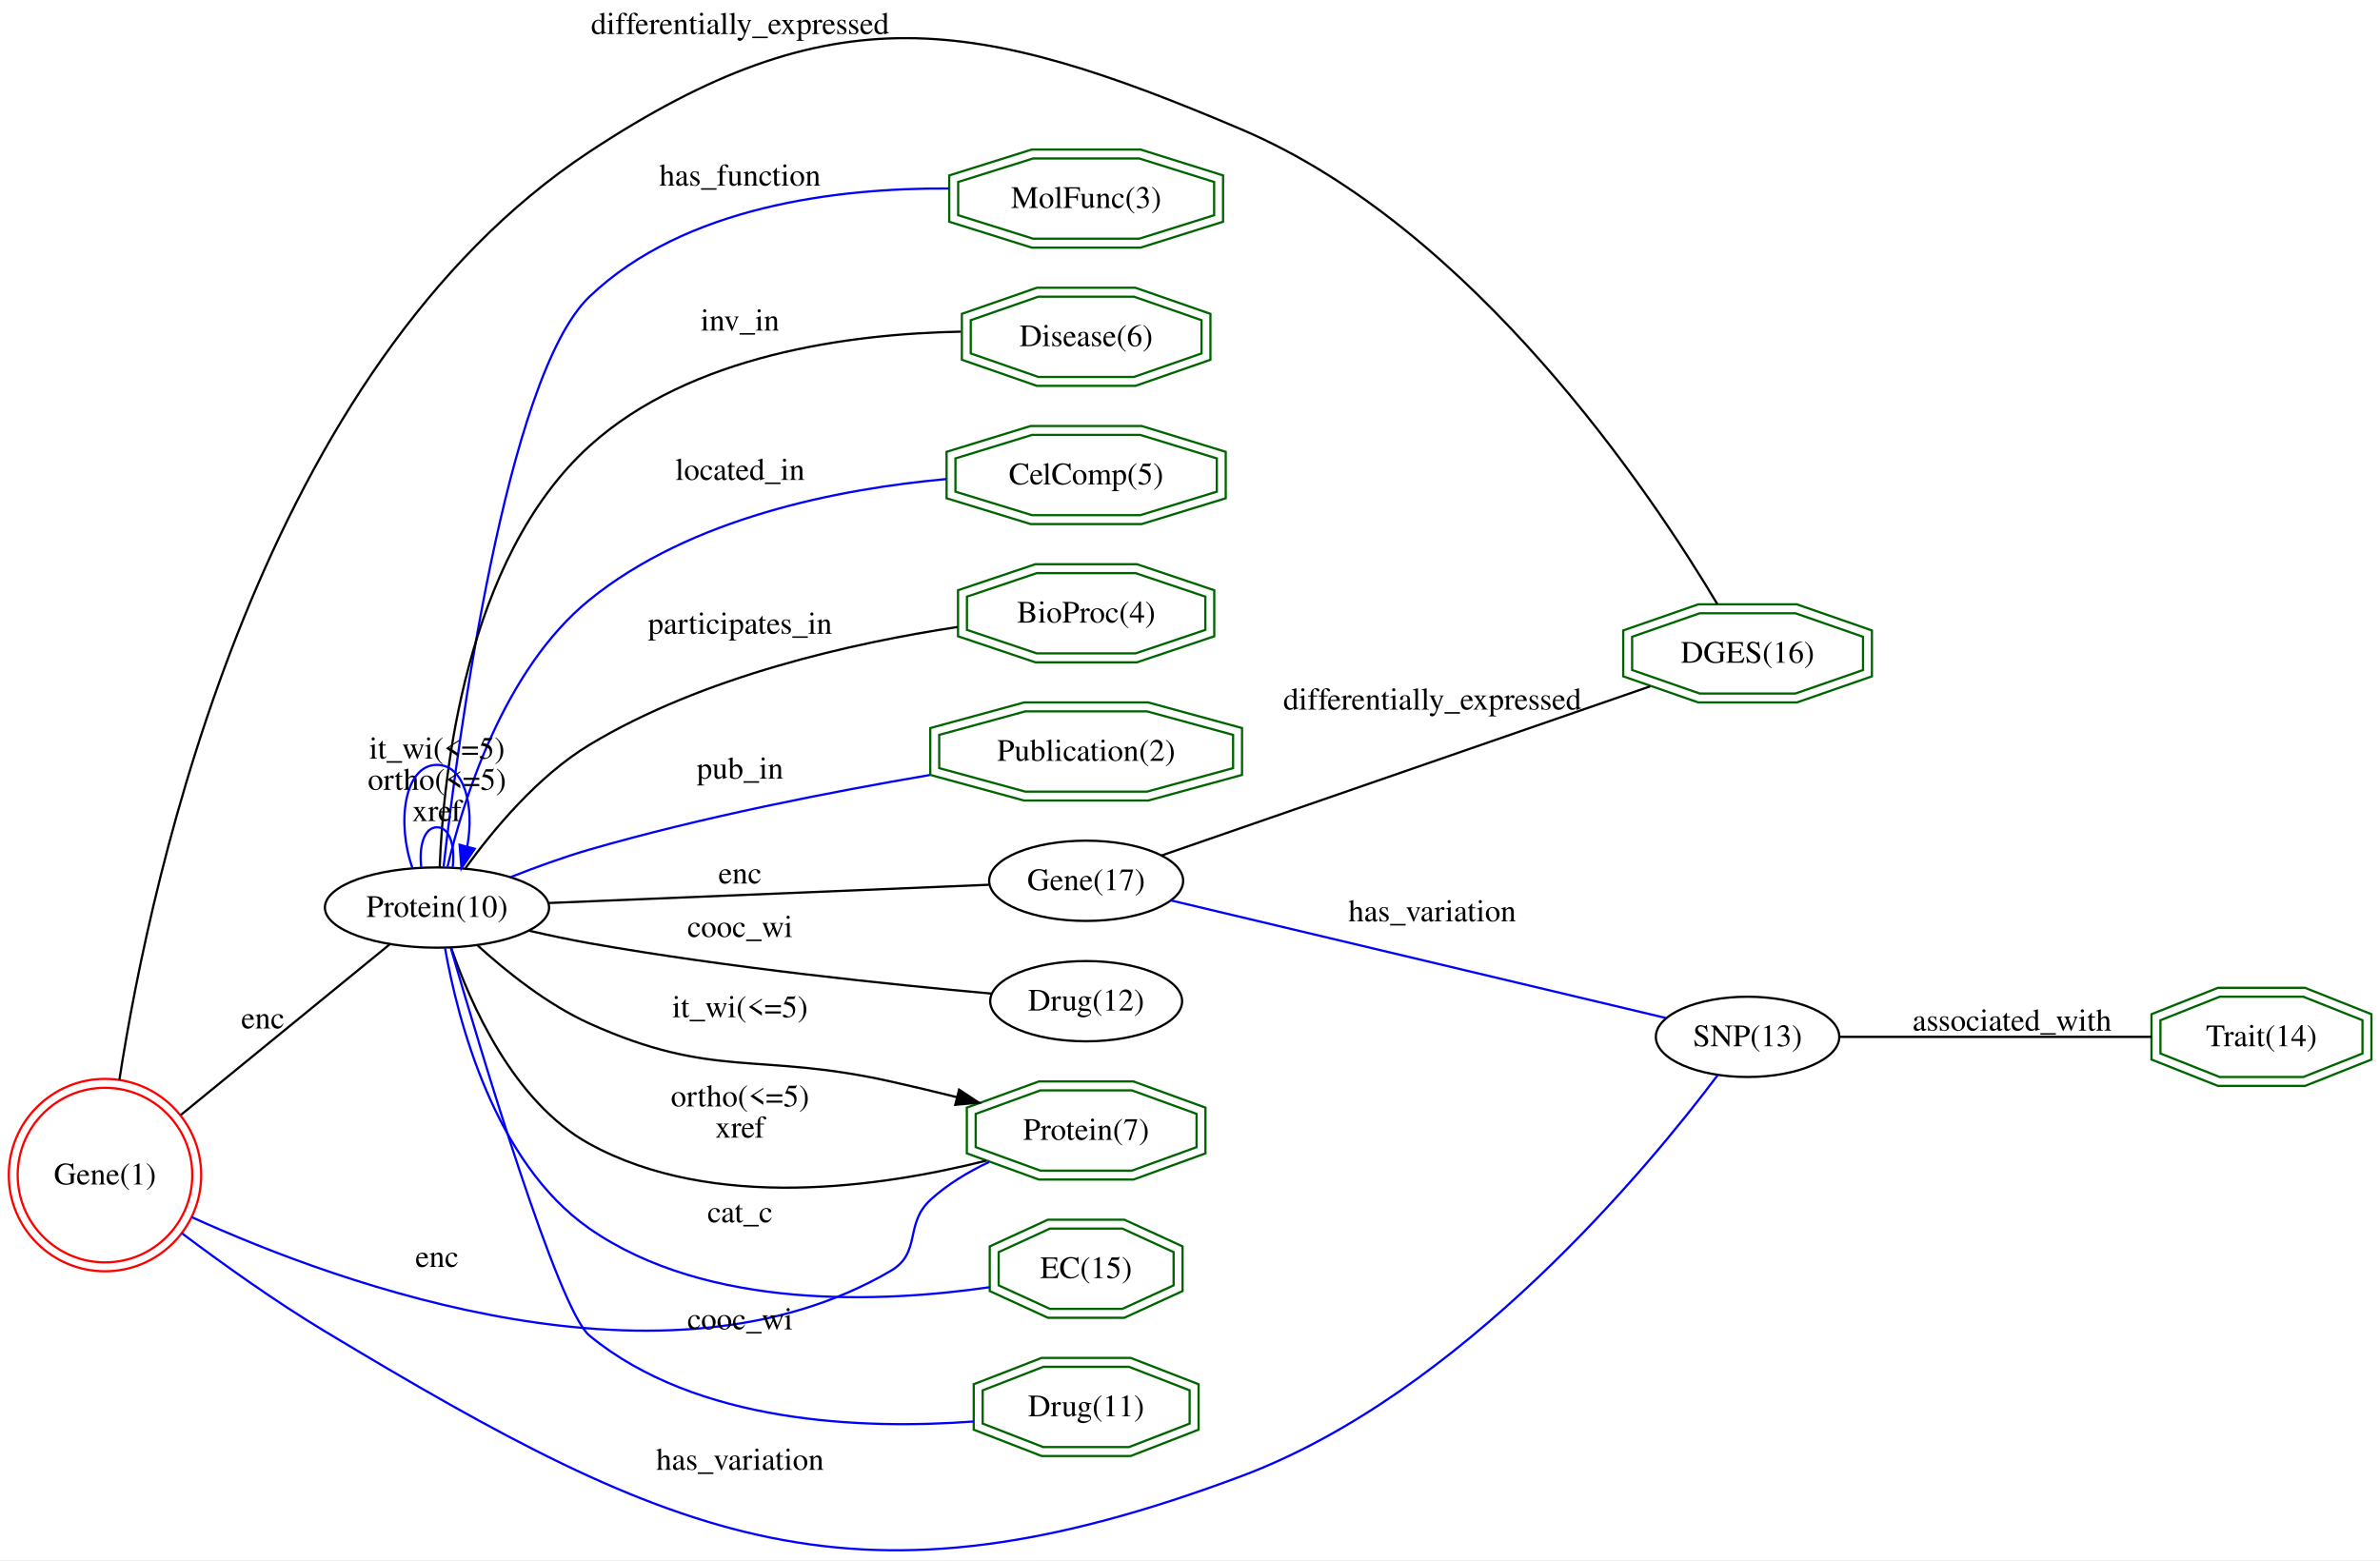
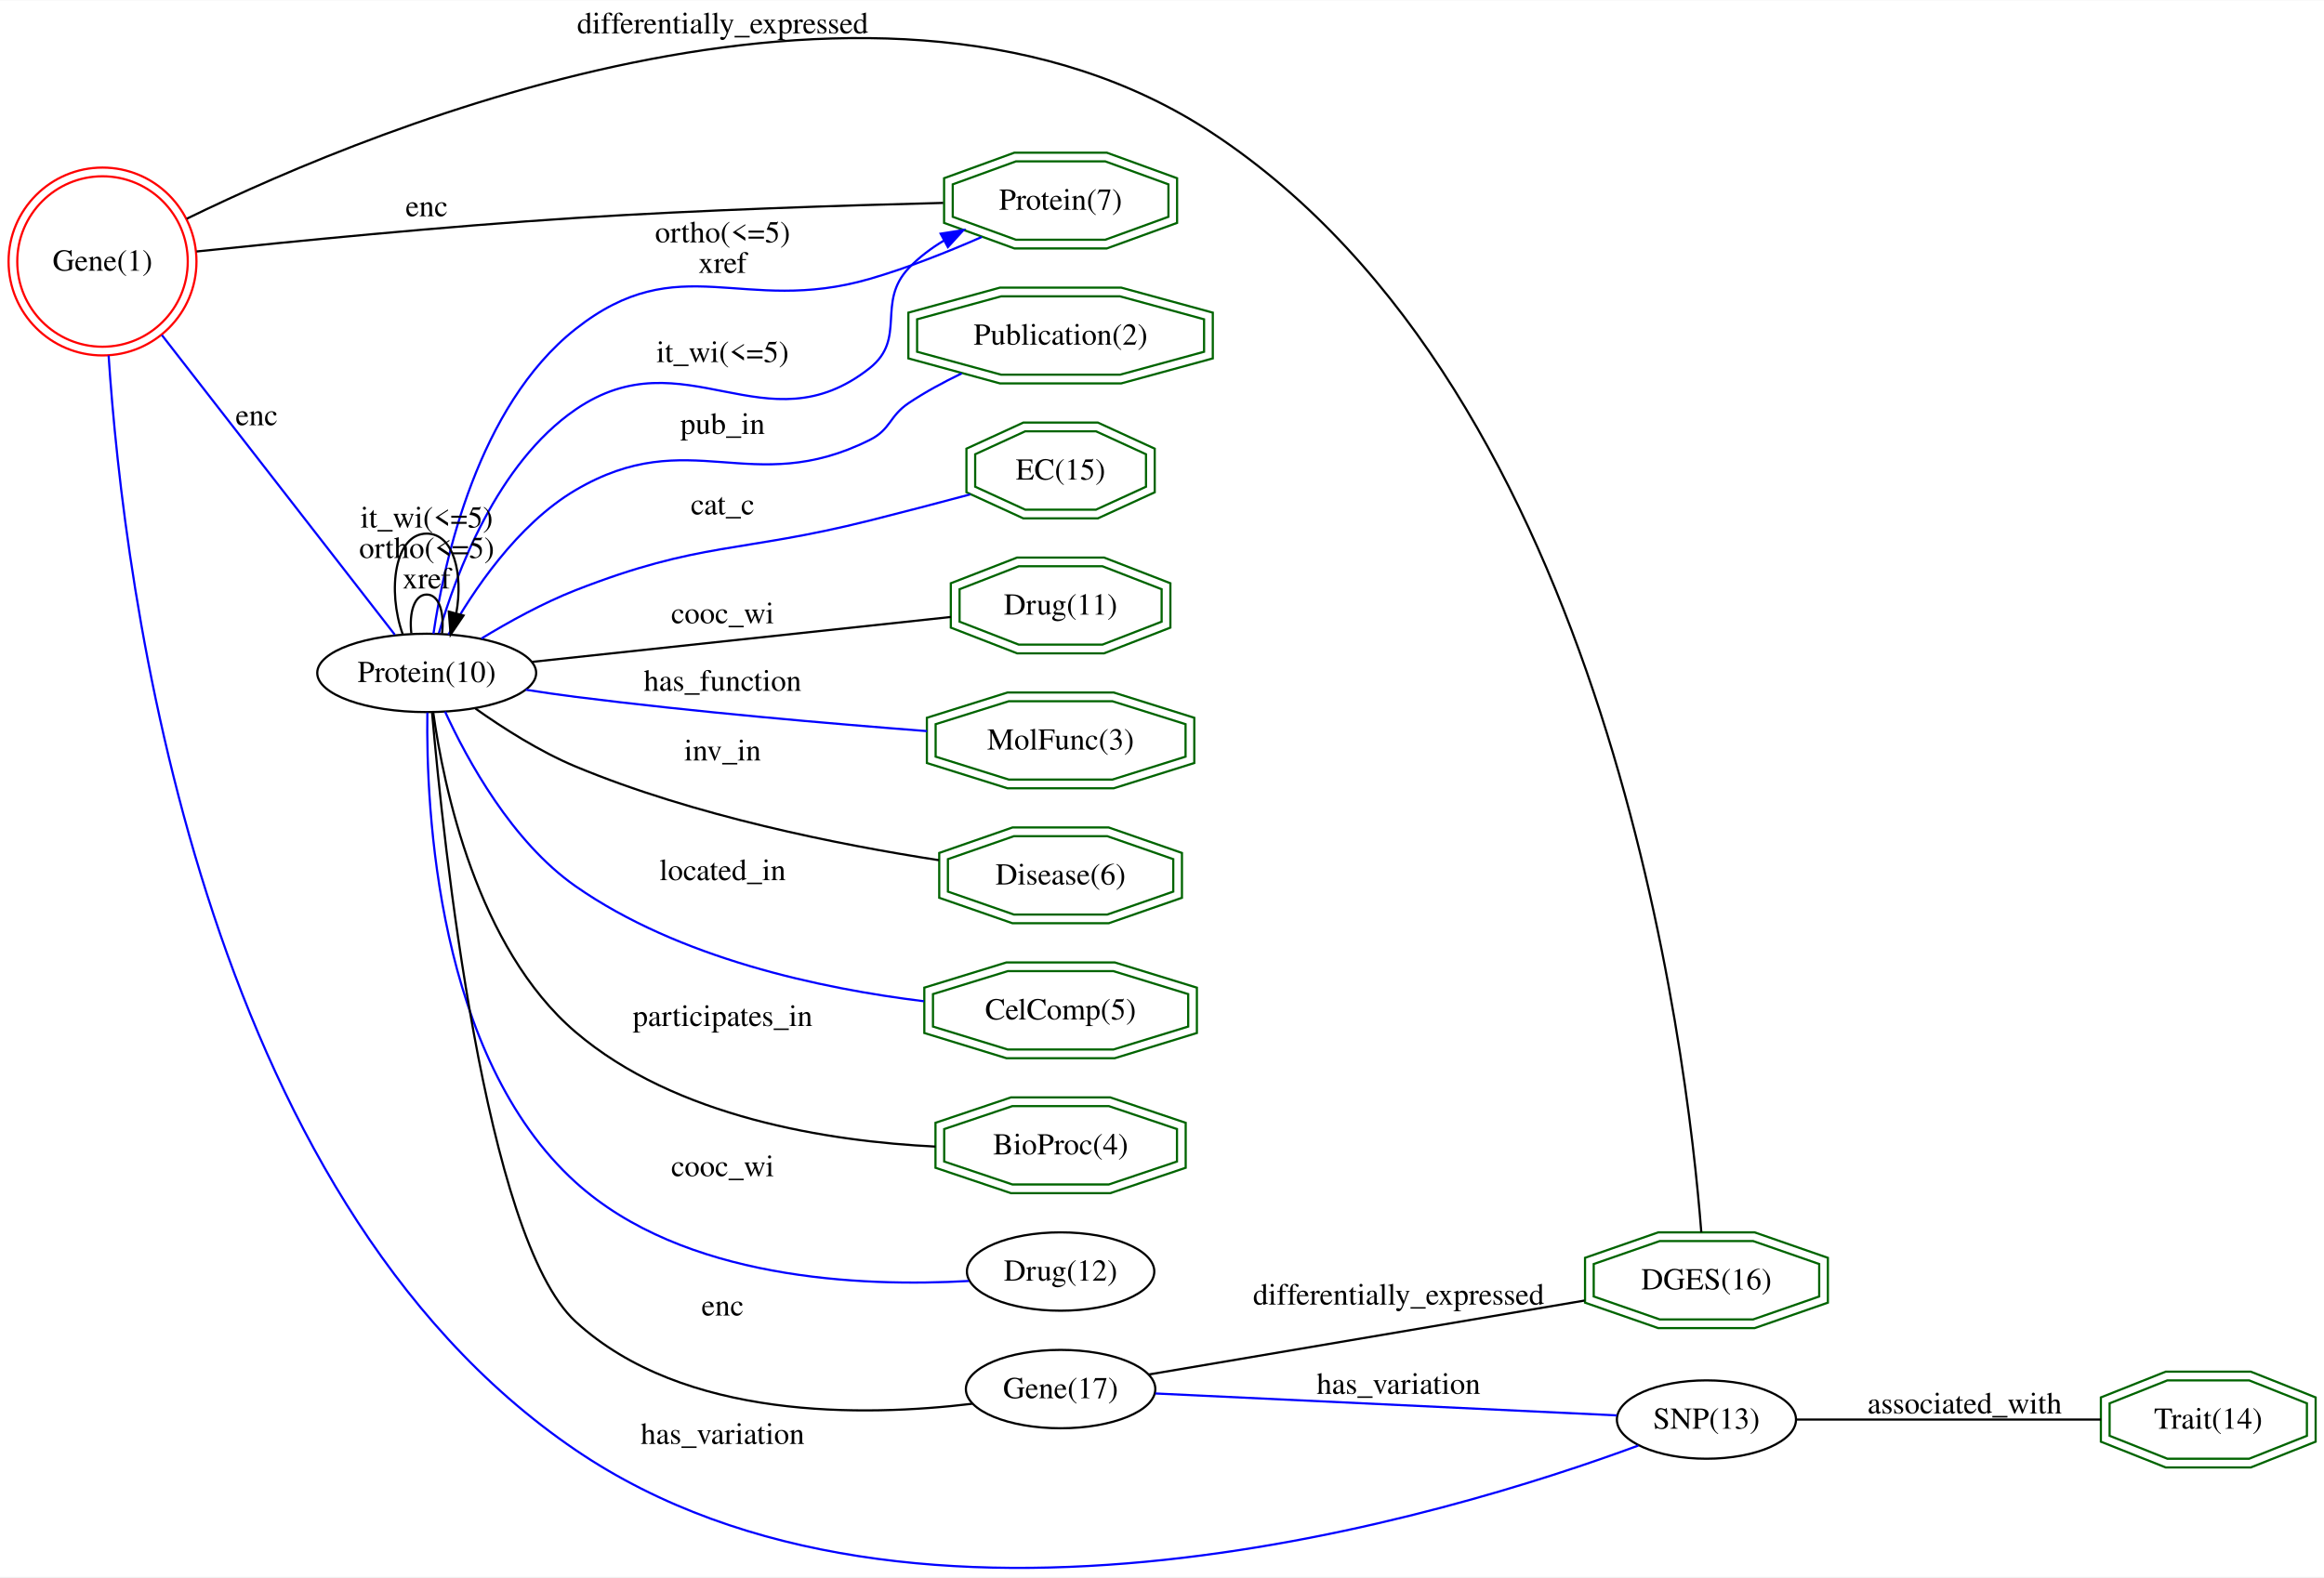
- <svg xmlns="http://www.w3.org/2000/svg" width="1423px" height="933px" viewBox="0.00 0.00 1067.32 699.66">
-   <g id="graph0" class="graph" transform=" rotate(0) translate(4 695.66)">
-     <polygon fill="white" stroke="transparent" points="-4,4 -4,-695.66 1063.32,-695.66 1063.32,4 -4,4" />
+ <svg xmlns="http://www.w3.org/2000/svg" width="1423px" height="966px" viewBox="0.00 0.00 1067.32 724.28">
+   <g id="graph0" class="graph" transform=" rotate(0) translate(4 720.28)">
+     <polygon fill="white" stroke="transparent" points="-4,4 -4,-720.28 1063.32,-720.28 1063.32,4 -4,4" />
    <g id="node1" class="node">
-       <polygon fill="none" stroke="darkgreen" points="831.48,-395.2 831.48,-410.11 801.15,-420.66 758.26,-420.66 727.93,-410.11 727.93,-395.2 758.26,-384.66 801.15,-384.66 831.48,-395.2" />
-       <polygon fill="none" stroke="darkgreen" points="835.47,-392.36 835.47,-412.96 801.82,-424.66 757.59,-424.66 723.94,-412.96 723.94,-392.36 757.59,-380.66 801.82,-380.66 835.47,-392.36" />
-       <text text-anchor="middle" x="779.7" y="-398.46" font-family="Times,serif" font-size="14.00">DGES(16)</text>
+       <polygon fill="none" stroke="darkgreen" points="548.98,-558.82 548.98,-573.73 510.38,-584.28 455.79,-584.28 417.19,-573.73 417.19,-558.82 455.79,-548.28 510.38,-548.28 548.98,-558.82" />
+       <polygon fill="none" stroke="darkgreen" points="552.99,-555.77 552.99,-576.79 510.92,-588.28 455.25,-588.28 413.18,-576.79 413.18,-555.77 455.25,-544.28 510.92,-544.28 552.99,-555.77" />
+       <text text-anchor="middle" x="483.09" y="-562.08" font-family="Times,serif" font-size="14.00">Publication(2)</text>
    </g>
    <g id="node2" class="node">
-       <polygon fill="none" stroke="darkgreen" points="1055.47,-223.2 1055.47,-238.11 1028.93,-248.66 991.4,-248.66 964.86,-238.11 964.86,-223.2 991.4,-212.66 1028.93,-212.66 1055.47,-223.2" />
-       <polygon fill="none" stroke="darkgreen" points="1059.48,-220.49 1059.48,-240.83 1029.7,-252.66 990.63,-252.66 960.85,-240.83 960.85,-220.49 990.63,-208.66 1029.7,-208.66 1059.48,-220.49" />
-       <text text-anchor="middle" x="1010.16" y="-226.46" font-family="Times,serif" font-size="14.00">Trait(14)</text>
+       <polygon fill="none" stroke="darkgreen" points="522.31,-496.82 522.31,-511.73 499.34,-522.28 466.84,-522.28 443.86,-511.73 443.86,-496.82 466.84,-486.28 499.34,-486.28 522.31,-496.82" />
+       <polygon fill="none" stroke="darkgreen" points="526.32,-494.26 526.32,-514.3 500.21,-526.28 465.96,-526.28 439.85,-514.3 439.85,-494.26 465.96,-482.28 500.21,-482.28 526.32,-494.26" />
+       <text text-anchor="middle" x="483.09" y="-500.08" font-family="Times,serif" font-size="14.00">EC(15)</text>
    </g>
    <g id="node3" class="node">
-       <polygon fill="none" stroke="darkgreen" points="532.61,-181.2 532.61,-196.11 503.6,-206.66 462.57,-206.66 433.56,-196.11 433.56,-181.2 462.57,-170.66 503.6,-170.66 532.61,-181.2" />
-       <polygon fill="none" stroke="darkgreen" points="536.59,-178.4 536.59,-198.92 504.3,-210.66 461.88,-210.66 429.58,-198.92 429.58,-178.4 461.88,-166.66 504.3,-166.66 536.59,-178.4" />
-       <text text-anchor="middle" x="483.09" y="-184.46" font-family="Times,serif" font-size="14.00">Protein(7)</text>
+       <polygon fill="none" stroke="darkgreen" points="529.49,-434.82 529.49,-449.73 502.31,-460.28 463.87,-460.28 436.69,-449.73 436.69,-434.82 463.87,-424.28 502.31,-424.28 529.49,-434.82" />
+       <polygon fill="none" stroke="darkgreen" points="533.51,-432.09 533.51,-452.47 503.06,-464.28 463.11,-464.28 432.67,-452.47 432.67,-432.09 463.11,-420.28 503.06,-420.28 533.51,-432.09" />
+       <text text-anchor="middle" x="483.09" y="-438.08" font-family="Times,serif" font-size="14.00">Drug(11)</text>
    </g>
    <g id="node4" class="node">
-       <ellipse fill="none" stroke="red" cx="43.08" cy="-168.66" rx="39.15" ry="39.15" />
-       <ellipse fill="none" stroke="red" cx="43.08" cy="-168.66" rx="43.15" ry="43.15" />
-       <text text-anchor="middle" x="43.08" y="-164.46" font-family="Times,serif" font-size="14.00">Gene(1)</text>
+       <polygon fill="none" stroke="darkgreen" points="831.48,-124.82 831.48,-139.73 801.15,-150.28 758.26,-150.28 727.93,-139.73 727.93,-124.82 758.26,-114.28 801.15,-114.28 831.48,-124.82" />
+       <polygon fill="none" stroke="darkgreen" points="835.47,-121.98 835.47,-142.58 801.82,-154.28 757.59,-154.28 723.94,-142.58 723.94,-121.98 757.59,-110.28 801.82,-110.28 835.47,-121.98" />
+       <text text-anchor="middle" x="779.7" y="-128.08" font-family="Times,serif" font-size="14.00">DGES(16)</text>
+     </g>
+     <g id="node5" class="node">
+       <polygon fill="none" stroke="darkgreen" points="1055.47,-60.82 1055.47,-75.73 1028.93,-86.28 991.4,-86.28 964.86,-75.73 964.86,-60.82 991.4,-50.28 1028.93,-50.28 1055.47,-60.82" />
+       <polygon fill="none" stroke="darkgreen" points="1059.48,-58.11 1059.48,-78.45 1029.7,-90.28 990.63,-90.28 960.85,-78.45 960.85,-58.11 990.63,-46.28 1029.7,-46.28 1059.48,-58.11" />
+       <text text-anchor="middle" x="1010.16" y="-64.08" font-family="Times,serif" font-size="14.00">Trait(14)</text>
+     </g>
+     <g id="node6" class="node">
+       <polygon fill="none" stroke="darkgreen" points="540.48,-372.82 540.48,-387.73 506.86,-398.28 459.32,-398.28 425.7,-387.73 425.7,-372.82 459.32,-362.28 506.86,-362.28 540.48,-372.82" />
+       <polygon fill="none" stroke="darkgreen" points="544.49,-369.89 544.49,-390.67 507.48,-402.28 458.7,-402.28 421.68,-390.67 421.68,-369.89 458.7,-358.28 507.48,-358.28 544.49,-369.89" />
+       <text text-anchor="middle" x="483.09" y="-376.08" font-family="Times,serif" font-size="14.00">MolFunc(3)</text>
+     </g>
+     <g id="node7" class="node">
+       <polygon fill="none" stroke="darkgreen" points="534.83,-310.82 534.83,-325.73 504.52,-336.28 461.65,-336.28 431.34,-325.73 431.34,-310.82 461.65,-300.28 504.52,-300.28 534.83,-310.82" />
+       <polygon fill="none" stroke="darkgreen" points="538.82,-307.98 538.82,-328.58 505.19,-340.28 460.98,-340.28 427.35,-328.58 427.35,-307.98 460.98,-296.28 505.19,-296.28 538.82,-307.98" />
+       <text text-anchor="middle" x="483.09" y="-314.08" font-family="Times,serif" font-size="14.00">Disease(6)</text>
+     </g>
+     <g id="node8" class="node">
+       <polygon fill="none" stroke="darkgreen" points="541.69,-248.82 541.69,-263.73 507.36,-274.28 458.81,-274.28 424.48,-263.73 424.48,-248.82 458.81,-238.28 507.36,-238.28 541.69,-248.82" />
+       <polygon fill="none" stroke="darkgreen" points="545.68,-245.86 545.68,-266.69 507.96,-278.28 458.22,-278.28 420.5,-266.69 420.5,-245.86 458.22,-234.28 507.96,-234.28 545.68,-245.86" />
+       <text text-anchor="middle" x="483.09" y="-252.08" font-family="Times,serif" font-size="14.00">CelComp(5)</text>
+     </g>
+     <g id="node9" class="node">
+       <polygon fill="none" stroke="darkgreen" points="532.61,-620.82 532.61,-635.73 503.6,-646.28 462.57,-646.28 433.56,-635.73 433.56,-620.82 462.57,-610.28 503.6,-610.28 532.61,-620.82" />
+       <polygon fill="none" stroke="darkgreen" points="536.59,-618.02 536.59,-638.54 504.3,-650.28 461.88,-650.28 429.58,-638.54 429.58,-618.02 461.88,-606.28 504.3,-606.28 536.59,-618.02" />
+       <text text-anchor="middle" x="483.09" y="-624.08" font-family="Times,serif" font-size="14.00">Protein(7)</text>
+     </g>
+     <g id="node10" class="node">
+       <polygon fill="none" stroke="darkgreen" points="536.54,-186.82 536.54,-201.73 505.23,-212.28 460.95,-212.28 429.63,-201.73 429.63,-186.82 460.95,-176.28 505.23,-176.28 536.54,-186.82" />
+       <polygon fill="none" stroke="darkgreen" points="540.54,-183.95 540.54,-204.61 505.88,-216.28 460.29,-216.28 425.63,-204.61 425.63,-183.95 460.29,-172.28 505.88,-172.28 540.54,-183.95" />
+       <text text-anchor="middle" x="483.09" y="-190.08" font-family="Times,serif" font-size="14.00">BioProc(4)</text>
+     </g>
+     <g id="node11" class="node">
+       <ellipse fill="none" stroke="red" cx="43.08" cy="-600.28" rx="39.15" ry="39.15" />
+       <ellipse fill="none" stroke="red" cx="43.08" cy="-600.28" rx="43.15" ry="43.15" />
+       <text text-anchor="middle" x="43.08" y="-596.08" font-family="Times,serif" font-size="14.00">Gene(1)</text>
+     </g>
+     <g id="edge17" class="edge">
+       <path fill="none" stroke="black" d="M81.75,-619.92C171.66,-663.79 402.48,-758.38 552.79,-659.28 735,-539.14 770.81,-238.23 777.34,-154.31" />
+       <text text-anchor="middle" x="327.87" y="-705.08" font-family="Times,serif" font-size="14.00">differentially_expressed</text>
+     </g>
+     <g id="edge19" class="edge">
+       <path fill="none" stroke="black" d="M86.29,-604.89C129.85,-609.48 199.77,-616.39 260.35,-620.28 318.02,-623.98 384.23,-626.09 429.18,-627.2" />
+       <text text-anchor="middle" x="191.97" y="-621.08" font-family="Times,serif" font-size="14.00">enc</text>
+     </g>
+     <g id="node12" class="node">
+       <ellipse fill="none" stroke="black" cx="191.97" cy="-411.28" rx="50.27" ry="18" />
+       <text text-anchor="middle" x="191.97" y="-407.08" font-family="Times,serif" font-size="14.00">Protein(10)</text>
+     </g>
+     <g id="edge18" class="edge">
+       <path fill="none" stroke="blue" d="M70.34,-566.49C101.7,-526.14 152.95,-460.19 177.3,-428.86" />
+       <text text-anchor="middle" x="113.87" y="-525.08" font-family="Times,serif" font-size="14.00">enc</text>
+     </g>
+     <g id="node15" class="node">
+       <ellipse fill="none" stroke="black" cx="779.7" cy="-68.28" rx="41.13" ry="18" />
+       <text text-anchor="middle" x="779.7" y="-64.08" font-family="Times,serif" font-size="14.00">SNP(13)</text>
+     </g>
+     <g id="edge20" class="edge">
+       <path fill="none" stroke="blue" d="M45.88,-557.11C52.95,-449.84 87.9,-171.46 260.35,-54.28 415.98,51.47 662.99,-24.78 748.44,-56.34" />
+       <text text-anchor="middle" x="327.87" y="-57.08" font-family="Times,serif" font-size="14.00">has_variation</text>
+     </g>
+     <g id="edge11" class="edge">
+       <path fill="none" stroke="blue" d="M201.98,-428.94C212.97,-448.53 233.44,-479.45 260.35,-495.28 312.83,-526.14 340.91,-491.1 395.38,-518.28 405.23,-523.19 404.24,-529.15 413.38,-535.28 420.88,-540.3 429.33,-544.87 437.67,-548.87" />
+       <text text-anchor="middle" x="327.87" y="-521.08" font-family="Times,serif" font-size="14.00">pub_in</text>
+     </g>
+     <g id="edge1" class="edge">
+       <path fill="none" stroke="blue" d="M217.11,-427.08C229.6,-434.69 245.35,-443.4 260.35,-449.28 317.79,-471.76 335.57,-466.26 395.38,-481.28 410.49,-485.07 427.02,-489.41 441.56,-493.29" />
+       <text text-anchor="middle" x="327.87" y="-484.08" font-family="Times,serif" font-size="14.00">cat_c</text>
+     </g>
+     <g id="edge2" class="edge">
+       <path fill="none" stroke="black" d="M240.39,-416.36C293.41,-422.05 378.89,-431.21 432.71,-436.98" />
+       <text text-anchor="middle" x="327.87" y="-434.08" font-family="Times,serif" font-size="14.00">cooc_wi</text>
+     </g>
+     <g id="edge5" class="edge">
+       <path fill="none" stroke="blue" d="M237.49,-403.55C245.1,-402.36 252.94,-401.22 260.35,-400.28 314.8,-393.39 377.07,-387.99 421.73,-384.55" />
+       <text text-anchor="middle" x="327.87" y="-403.08" font-family="Times,serif" font-size="14.00">has_function</text>
+     </g>
+     <g id="edge6" class="edge">
+       <path fill="none" stroke="black" d="M214.36,-394.9C227.11,-385.86 243.96,-375.11 260.35,-368.28 314.81,-345.58 381.28,-332.34 427.16,-325.26" />
+       <text text-anchor="middle" x="327.87" y="-371.08" font-family="Times,serif" font-size="14.00">inv_in</text>
+     </g>
+     <g id="edge7" class="edge">
+       <path fill="none" stroke="blue" d="M200.39,-393.51C210.59,-371.3 231.08,-333.74 260.35,-313.28 307.75,-280.15 372.9,-266.26 420.31,-260.45" />
+       <text text-anchor="middle" x="327.87" y="-316.08" font-family="Times,serif" font-size="14.00">located_in</text>
+     </g>
+     <g id="edge9" class="edge">
+       <path fill="none" stroke="blue" d="M195.07,-429.31C199.98,-462.67 215.41,-533.8 260.35,-569.28 308.14,-607 336.9,-575.39 395.38,-592.28 412.77,-597.3 431.37,-604.73 446.88,-611.54" />
+       <text text-anchor="middle" x="327.87" y="-609.08" font-family="Times,serif" font-size="14.00">ortho(&lt;=5)</text>
+       <text text-anchor="middle" x="327.87" y="-595.08" font-family="Times,serif" font-size="14.00">xref</text>
+     </g>
+     <g id="edge13" class="edge">
+       <path fill="none" stroke="blue" d="M197.56,-429.56C205.43,-456.81 224.27,-507.52 260.35,-532.28 310.33,-566.56 347.84,-513.7 395.38,-551.28 412.61,-564.89 398.26,-581.37 413.38,-597.28 418.05,-602.19 423.63,-606.38 429.57,-609.94" />
+       <polygon fill="blue" stroke="blue" points="428.01,-613.07 438.47,-614.72 431.32,-606.9 428.01,-613.07" />
+       <text text-anchor="middle" x="327.87" y="-554.08" font-family="Times,serif" font-size="14.00">it_wi(&lt;=5)</text>
+     </g>
+     <g id="edge10" class="edge">
+       <path fill="none" stroke="black" d="M194.95,-393.26C199.7,-359.15 214.94,-285.06 260.35,-246.28 306.36,-207 376.58,-196.09 425.63,-193.68" />
+       <text text-anchor="middle" x="327.87" y="-249.08" font-family="Times,serif" font-size="14.00">participates_in</text>
+     </g>
+     <g id="edge8" class="edge">
+       <path fill="none" stroke="black" d="M184.91,-429.43C183.83,-438.82 186.18,-447.28 191.97,-447.28 197.76,-447.28 200.11,-438.82 199.02,-429.43" />
+       <text text-anchor="middle" x="191.97" y="-464.08" font-family="Times,serif" font-size="14.00">ortho(&lt;=5)</text>
+       <text text-anchor="middle" x="191.97" y="-450.08" font-family="Times,serif" font-size="14.00">xref</text>
+     </g>
+     <g id="edge12" class="edge">
+       <path fill="none" stroke="black" d="M181,-428.87C173.69,-449.4 177.34,-475.28 191.97,-475.28 204.31,-475.28 208.84,-456.86 205.56,-438.77" />
+       <polygon fill="black" stroke="black" points="208.88,-437.64 202.94,-428.87 202.12,-439.44 208.88,-437.64" />
+       <text text-anchor="middle" x="191.97" y="-478.08" font-family="Times,serif" font-size="14.00">it_wi(&lt;=5)</text>
+     </g>
+     <g id="node13" class="node">
+       <ellipse fill="none" stroke="black" cx="483.09" cy="-136.28" rx="43.03" ry="18" />
+       <text text-anchor="middle" x="483.09" y="-132.08" font-family="Times,serif" font-size="14.00">Drug(12)</text>
+     </g>
+     <g id="edge3" class="edge">
+       <path fill="none" stroke="blue" d="M192.27,-393.08C191.63,-348.85 196.63,-235.07 260.35,-177.28 309.8,-132.44 391.74,-129.14 440.95,-131.94" />
+       <text text-anchor="middle" x="327.87" y="-180.08" font-family="Times,serif" font-size="14.00">cooc_wi</text>
+     </g>
+     <g id="node14" class="node">
+       <ellipse fill="none" stroke="black" cx="483.09" cy="-82.28" rx="43.5" ry="18" />
+       <text text-anchor="middle" x="483.09" y="-78.08" font-family="Times,serif" font-size="14.00">Gene(17)</text>
    </g>
    <g id="edge4" class="edge">
-       <path fill="none" stroke="black" d="M49.54,-211.37C64.13,-305.62 113.48,-530.76 260.35,-627.66 368.91,-699.27 433.14,-688.61 552.79,-637.66 657.19,-593.2 736.63,-474.23 766.17,-424.74" />
-       <text text-anchor="middle" x="327.87" y="-680.46" font-family="Times,serif" font-size="14.00">differentially_expressed</text>
+       <path fill="none" stroke="black" d="M194.44,-392.95C199.56,-334.13 218.58,-151.7 260.35,-113.28 309.7,-67.89 393.22,-69.59 442.46,-75.53" />
+       <text text-anchor="middle" x="327.87" y="-116.08" font-family="Times,serif" font-size="14.00">enc</text>
    </g>
-     <g id="edge5" class="edge">
-       <path fill="none" stroke="blue" d="M81.99,-149.8C149.91,-118.95 294.61,-66.72 395.38,-125.66 409.47,-133.9 401.35,-146.64 413.38,-157.66 420.91,-164.55 430.23,-170.12 439.55,-174.53" />
-       <text text-anchor="middle" x="191.97" y="-127.46" font-family="Times,serif" font-size="14.00">enc</text>
-     </g>
-     <g id="node13" class="node">
-       <ellipse fill="none" stroke="black" cx="779.7" cy="-230.66" rx="41.13" ry="18" />
-       <text text-anchor="middle" x="779.7" y="-226.46" font-family="Times,serif" font-size="14.00">SNP(13)</text>
-     </g>
-     <g id="edge7" class="edge">
-       <path fill="none" stroke="blue" d="M77.46,-142.65C95.87,-128.82 119.44,-111.98 141.58,-98.66 300.11,-3.24 379.53,31.28 552.79,-33.66 651.71,-70.73 735.8,-172.88 766.38,-213.59" />
-       <text text-anchor="middle" x="327.87" y="-36.46" font-family="Times,serif" font-size="14.00">has_variation</text>
-     </g>
-     <g id="node14" class="node">
-       <ellipse fill="none" stroke="black" cx="191.97" cy="-288.66" rx="50.27" ry="18" />
-       <text text-anchor="middle" x="191.97" y="-284.46" font-family="Times,serif" font-size="14.00">Protein(10)</text>
-     </g>
-     <g id="edge6" class="edge">
-       <path fill="none" stroke="black" d="M77.04,-195.59C105.8,-219.08 146.6,-252.42 170.77,-272.16" />
-       <text text-anchor="middle" x="113.87" y="-234.46" font-family="Times,serif" font-size="14.00">enc</text>
-     </g>
-     <g id="node5" class="node">
-       <polygon fill="none" stroke="darkgreen" points="522.31,-119.2 522.31,-134.11 499.34,-144.66 466.84,-144.66 443.86,-134.11 443.86,-119.2 466.84,-108.66 499.34,-108.66 522.31,-119.2" />
-       <polygon fill="none" stroke="darkgreen" points="526.32,-116.64 526.32,-136.68 500.21,-148.66 465.96,-148.66 439.85,-136.68 439.85,-116.64 465.96,-104.66 500.21,-104.66 526.32,-116.64" />
-       <text text-anchor="middle" x="483.09" y="-122.46" font-family="Times,serif" font-size="14.00">EC(15)</text>
-     </g>
-     <g id="node6" class="node">
-       <polygon fill="none" stroke="darkgreen" points="529.49,-57.2 529.49,-72.11 502.31,-82.66 463.87,-82.66 436.69,-72.11 436.69,-57.2 463.87,-46.66 502.31,-46.66 529.49,-57.2" />
-       <polygon fill="none" stroke="darkgreen" points="533.51,-54.47 533.51,-74.85 503.06,-86.66 463.11,-86.66 432.67,-74.85 432.67,-54.47 463.11,-42.66 503.06,-42.66 533.51,-54.47" />
-       <text text-anchor="middle" x="483.09" y="-60.46" font-family="Times,serif" font-size="14.00">Drug(11)</text>
-     </g>
-     <g id="node7" class="node">
-       <polygon fill="none" stroke="darkgreen" points="540.48,-599.2 540.48,-614.11 506.86,-624.66 459.32,-624.66 425.7,-614.11 425.7,-599.2 459.32,-588.66 506.86,-588.66 540.48,-599.2" />
-       <polygon fill="none" stroke="darkgreen" points="544.49,-596.27 544.49,-617.05 507.48,-628.66 458.7,-628.66 421.68,-617.05 421.68,-596.27 458.7,-584.66 507.48,-584.66 544.49,-596.27" />
-       <text text-anchor="middle" x="483.09" y="-602.46" font-family="Times,serif" font-size="14.00">MolFunc(3)</text>
-     </g>
-     <g id="node8" class="node">
-       <polygon fill="none" stroke="darkgreen" points="534.83,-537.2 534.83,-552.11 504.52,-562.66 461.65,-562.66 431.34,-552.11 431.34,-537.2 461.65,-526.66 504.52,-526.66 534.83,-537.2" />
-       <polygon fill="none" stroke="darkgreen" points="538.82,-534.36 538.82,-554.96 505.19,-566.66 460.98,-566.66 427.35,-554.96 427.35,-534.36 460.98,-522.66 505.19,-522.66 538.82,-534.36" />
-       <text text-anchor="middle" x="483.09" y="-540.46" font-family="Times,serif" font-size="14.00">Disease(6)</text>
-     </g>
-     <g id="node9" class="node">
-       <polygon fill="none" stroke="darkgreen" points="541.69,-475.2 541.69,-490.11 507.36,-500.66 458.81,-500.66 424.48,-490.11 424.48,-475.2 458.81,-464.66 507.36,-464.66 541.69,-475.2" />
-       <polygon fill="none" stroke="darkgreen" points="545.68,-472.24 545.68,-493.07 507.96,-504.66 458.22,-504.66 420.5,-493.07 420.5,-472.24 458.22,-460.66 507.96,-460.66 545.68,-472.24" />
-       <text text-anchor="middle" x="483.09" y="-478.46" font-family="Times,serif" font-size="14.00">CelComp(5)</text>
-     </g>
-     <g id="node10" class="node">
-       <polygon fill="none" stroke="darkgreen" points="536.54,-413.2 536.54,-428.11 505.23,-438.66 460.95,-438.66 429.63,-428.11 429.63,-413.2 460.95,-402.66 505.23,-402.66 536.54,-413.2" />
-       <polygon fill="none" stroke="darkgreen" points="540.54,-410.33 540.54,-430.99 505.88,-442.66 460.29,-442.66 425.63,-430.99 425.63,-410.33 460.29,-398.66 505.88,-398.66 540.54,-410.33" />
-       <text text-anchor="middle" x="483.09" y="-416.46" font-family="Times,serif" font-size="14.00">BioProc(4)</text>
-     </g>
-     <g id="node11" class="node">
-       <polygon fill="none" stroke="darkgreen" points="548.98,-351.2 548.98,-366.11 510.38,-376.66 455.79,-376.66 417.19,-366.11 417.19,-351.2 455.79,-340.66 510.38,-340.66 548.98,-351.2" />
-       <polygon fill="none" stroke="darkgreen" points="552.99,-348.15 552.99,-369.17 510.92,-380.66 455.25,-380.66 413.18,-369.17 413.18,-348.15 455.25,-336.66 510.92,-336.66 552.99,-348.15" />
-       <text text-anchor="middle" x="483.09" y="-354.46" font-family="Times,serif" font-size="14.00">Publication(2)</text>
-     </g>
-     <g id="node12" class="node">
-       <ellipse fill="none" stroke="black" cx="483.09" cy="-300.66" rx="43.5" ry="18" />
-       <text text-anchor="middle" x="483.09" y="-296.46" font-family="Times,serif" font-size="14.00">Gene(17)</text>
-     </g>
-     <g id="edge1" class="edge">
-       <path fill="none" stroke="black" d="M517.03,-312.06C570.63,-330.62 676.7,-367.34 736.02,-387.88" />
-       <text text-anchor="middle" x="638.31" y="-377.46" font-family="Times,serif" font-size="14.00">differentially_expressed</text>
-     </g>
-     <g id="edge2" class="edge">
-       <path fill="none" stroke="blue" d="M521.1,-291.86C578.13,-278.31 686.76,-252.5 742.99,-239.14" />
-       <text text-anchor="middle" x="638.31" y="-282.46" font-family="Times,serif" font-size="14.00">has_variation</text>
-     </g>
-     <g id="edge3" class="edge">
-       <path fill="none" stroke="black" d="M821.02,-230.66C860.09,-230.66 919.38,-230.66 960.93,-230.66" />
-       <text text-anchor="middle" x="898.3" y="-233.46" font-family="Times,serif" font-size="14.00">associated_with</text>
+     <g id="edge14" class="edge">
+       <path fill="none" stroke="black" d="M523.51,-88.97C575.02,-97.71 665.48,-113.06 723.71,-122.95" />
+       <text text-anchor="middle" x="638.31" y="-121.08" font-family="Times,serif" font-size="14.00">differentially_expressed</text>
    </g>
    <g id="edge15" class="edge">
-       <path fill="none" stroke="black" d="M198.3,-270.76C206.83,-245.79 226.14,-201.45 260.35,-182.66 315.71,-152.25 391.14,-163.27 438.21,-175.11" />
-       <text text-anchor="middle" x="327.87" y="-199.46" font-family="Times,serif" font-size="14.00">ortho(&lt;=5)</text>
-       <text text-anchor="middle" x="327.87" y="-185.46" font-family="Times,serif" font-size="14.00">xref</text>
-     </g>
-     <g id="edge19" class="edge">
-       <path fill="none" stroke="black" d="M210.05,-271.79C222.85,-260.13 241.36,-245.22 260.35,-236.66 316.06,-211.53 335.73,-223.96 395.38,-210.66 405.05,-208.5 415.27,-206.06 425.18,-203.6" />
-       <polygon fill="black" stroke="black" points="426.11,-206.98 434.96,-201.15 424.41,-200.19 426.11,-206.98" />
-       <text text-anchor="middle" x="327.87" y="-239.46" font-family="Times,serif" font-size="14.00">it_wi(&lt;=5)</text>
-     </g>
-     <g id="edge8" class="edge">
-       <path fill="none" stroke="blue" d="M195.59,-270.35C201.2,-238.72 217.51,-174.42 260.35,-144.66 313.49,-107.75 392.02,-111.44 439.96,-118.39" />
-       <text text-anchor="middle" x="327.87" y="-147.46" font-family="Times,serif" font-size="14.00">cat_c</text>
-     </g>
-     <g id="edge10" class="edge">
-       <path fill="none" stroke="blue" d="M198.16,-270.54C211.4,-224.93 246.34,-108.19 260.35,-96.66 308.57,-57 383.48,-54.49 432.67,-58.14" />
-       <text text-anchor="middle" x="327.87" y="-99.46" font-family="Times,serif" font-size="14.00">cooc_wi</text>
-     </g>
-     <g id="edge12" class="edge">
-       <path fill="none" stroke="blue" d="M194.93,-306.98C201.24,-362.42 222.82,-526.78 260.35,-562.66 302.91,-603.33 371.72,-611.45 421.41,-611.19" />
-       <text text-anchor="middle" x="327.87" y="-612.46" font-family="Times,serif" font-size="14.00">has_function</text>
-     </g>
-     <g id="edge13" class="edge">
-       <path fill="none" stroke="black" d="M193.19,-306.75C194.73,-347.1 204.37,-444.87 260.35,-495.66 305.61,-536.72 377.35,-546.02 426.91,-546.97" />
-       <text text-anchor="middle" x="327.87" y="-547.46" font-family="Times,serif" font-size="14.00">inv_in</text>
-     </g>
-     <g id="edge14" class="edge">
-       <path fill="none" stroke="blue" d="M196.69,-306.96C203.73,-336.71 221.85,-395.4 260.35,-426.66 305.66,-463.45 372.05,-476.45 420.37,-480.85" />
-       <text text-anchor="middle" x="327.87" y="-480.46" font-family="Times,serif" font-size="14.00">located_in</text>
-     </g>
-     <g id="edge17" class="edge">
-       <path fill="none" stroke="black" d="M204.77,-306.37C216.82,-323.07 237.02,-347.58 260.35,-361.66 311.35,-392.41 378.4,-407.37 425.37,-414.49" />
-       <text text-anchor="middle" x="327.87" y="-411.46" font-family="Times,serif" font-size="14.00">participates_in</text>
-     </g>
-     <g id="edge18" class="edge">
-       <path fill="none" stroke="blue" d="M225.14,-302.37C236.17,-306.72 248.67,-311.27 260.35,-314.66 310.68,-329.24 368.81,-340.58 412.93,-348.09" />
-       <text text-anchor="middle" x="327.87" y="-346.46" font-family="Times,serif" font-size="14.00">pub_in</text>
-     </g>
-     <g id="edge11" class="edge">
-       <path fill="none" stroke="black" d="M242.34,-290.71C297.82,-293.01 386.98,-296.71 439.51,-298.89" />
-       <text text-anchor="middle" x="327.87" y="-299.46" font-family="Times,serif" font-size="14.00">enc</text>
+       <path fill="none" stroke="blue" d="M526.61,-80.26C583.34,-77.56 683.06,-72.82 738.56,-70.19" />
+       <text text-anchor="middle" x="638.31" y="-80.08" font-family="Times,serif" font-size="14.00">has_variation</text>
    </g>
    <g id="edge16" class="edge">
-       <path fill="none" stroke="blue" d="M184.91,-306.81C183.83,-316.2 186.18,-324.66 191.97,-324.66 197.76,-324.66 200.11,-316.2 199.02,-306.81" />
-       <text text-anchor="middle" x="191.97" y="-341.46" font-family="Times,serif" font-size="14.00">ortho(&lt;=5)</text>
-       <text text-anchor="middle" x="191.97" y="-327.46" font-family="Times,serif" font-size="14.00">xref</text>
-     </g>
-     <g id="edge20" class="edge">
-       <path fill="none" stroke="blue" d="M181,-306.25C173.69,-326.78 177.34,-352.66 191.97,-352.66 204.31,-352.66 208.84,-334.24 205.56,-316.15" />
-       <polygon fill="blue" stroke="blue" points="208.88,-315.02 202.94,-306.25 202.12,-316.81 208.88,-315.02" />
-       <text text-anchor="middle" x="191.97" y="-355.46" font-family="Times,serif" font-size="14.00">it_wi(&lt;=5)</text>
-     </g>
-     <g id="node15" class="node">
-       <ellipse fill="none" stroke="black" cx="483.09" cy="-246.66" rx="43.03" ry="18" />
-       <text text-anchor="middle" x="483.09" y="-242.46" font-family="Times,serif" font-size="14.00">Drug(12)</text>
-     </g>
-     <g id="edge9" class="edge">
-       <path fill="none" stroke="black" d="M233.43,-278.24C242.26,-276.2 251.59,-274.21 260.35,-272.66 322.76,-261.63 395.9,-254.08 440.6,-250.07" />
-       <text text-anchor="middle" x="327.87" y="-275.46" font-family="Times,serif" font-size="14.00">cooc_wi</text>
+       <path fill="none" stroke="black" d="M821.02,-68.28C860.09,-68.28 919.38,-68.28 960.93,-68.28" />
+       <text text-anchor="middle" x="898.3" y="-71.08" font-family="Times,serif" font-size="14.00">associated_with</text>
    </g>
  </g>
</svg>
